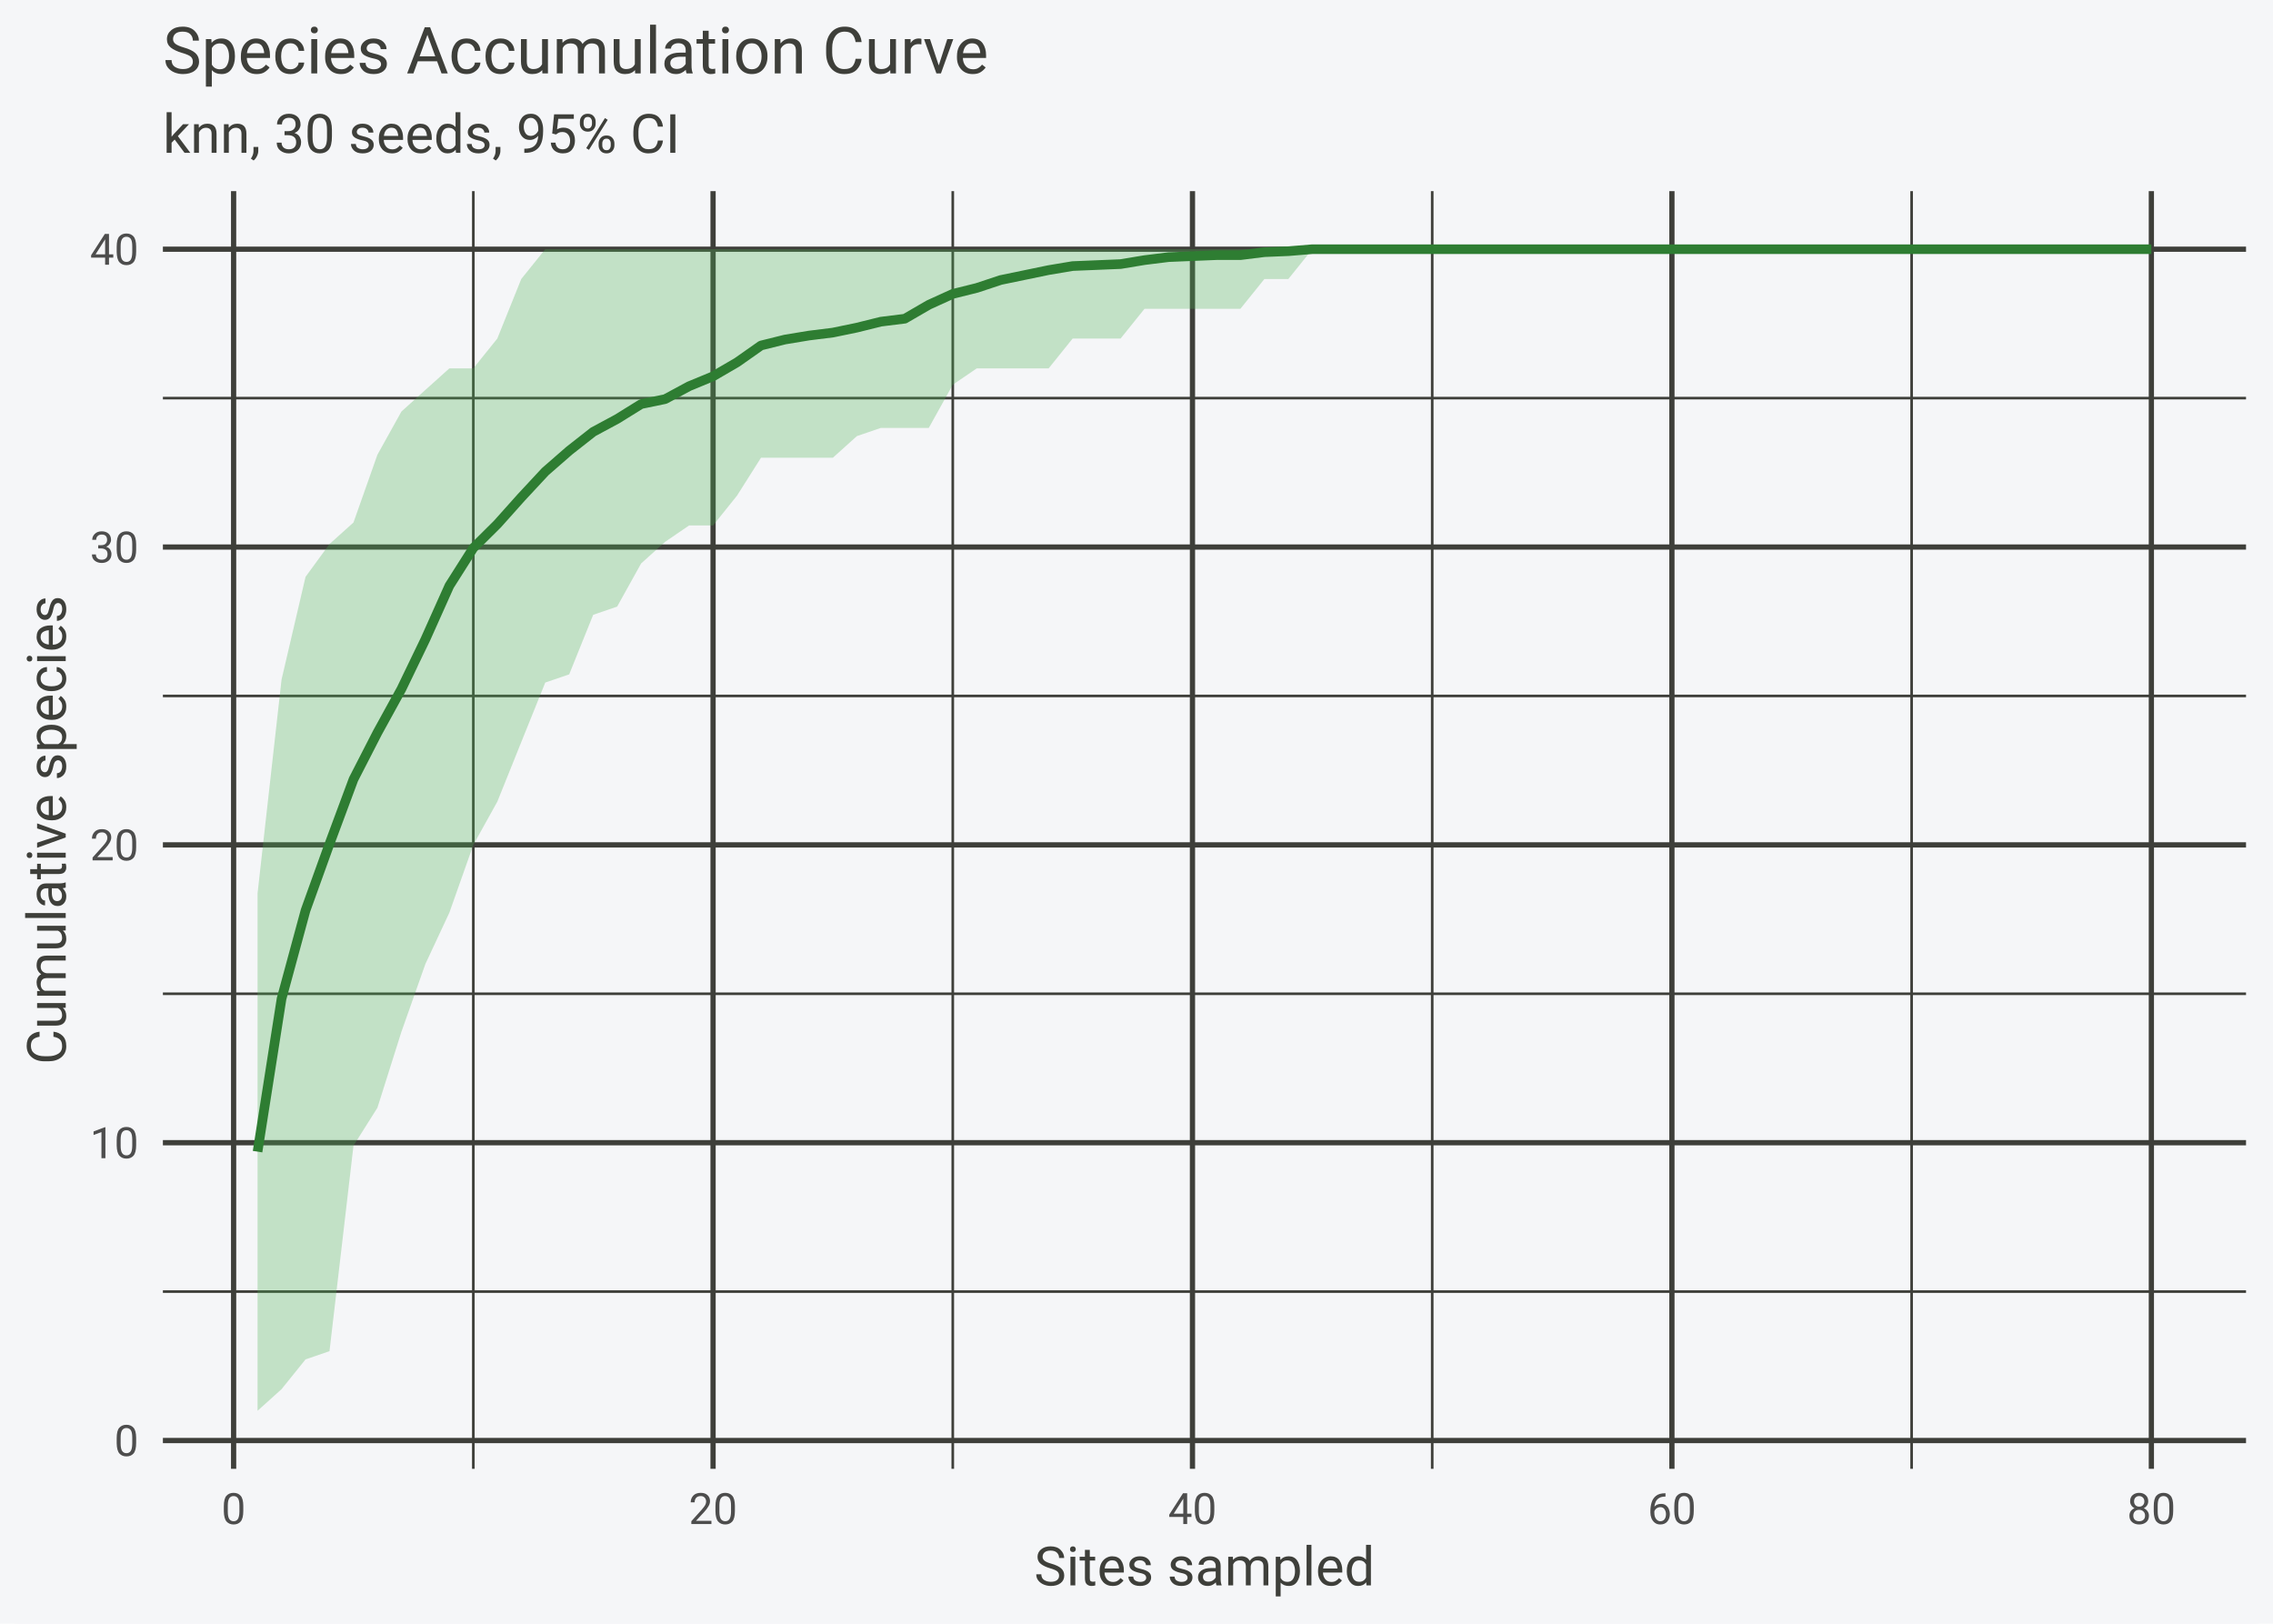
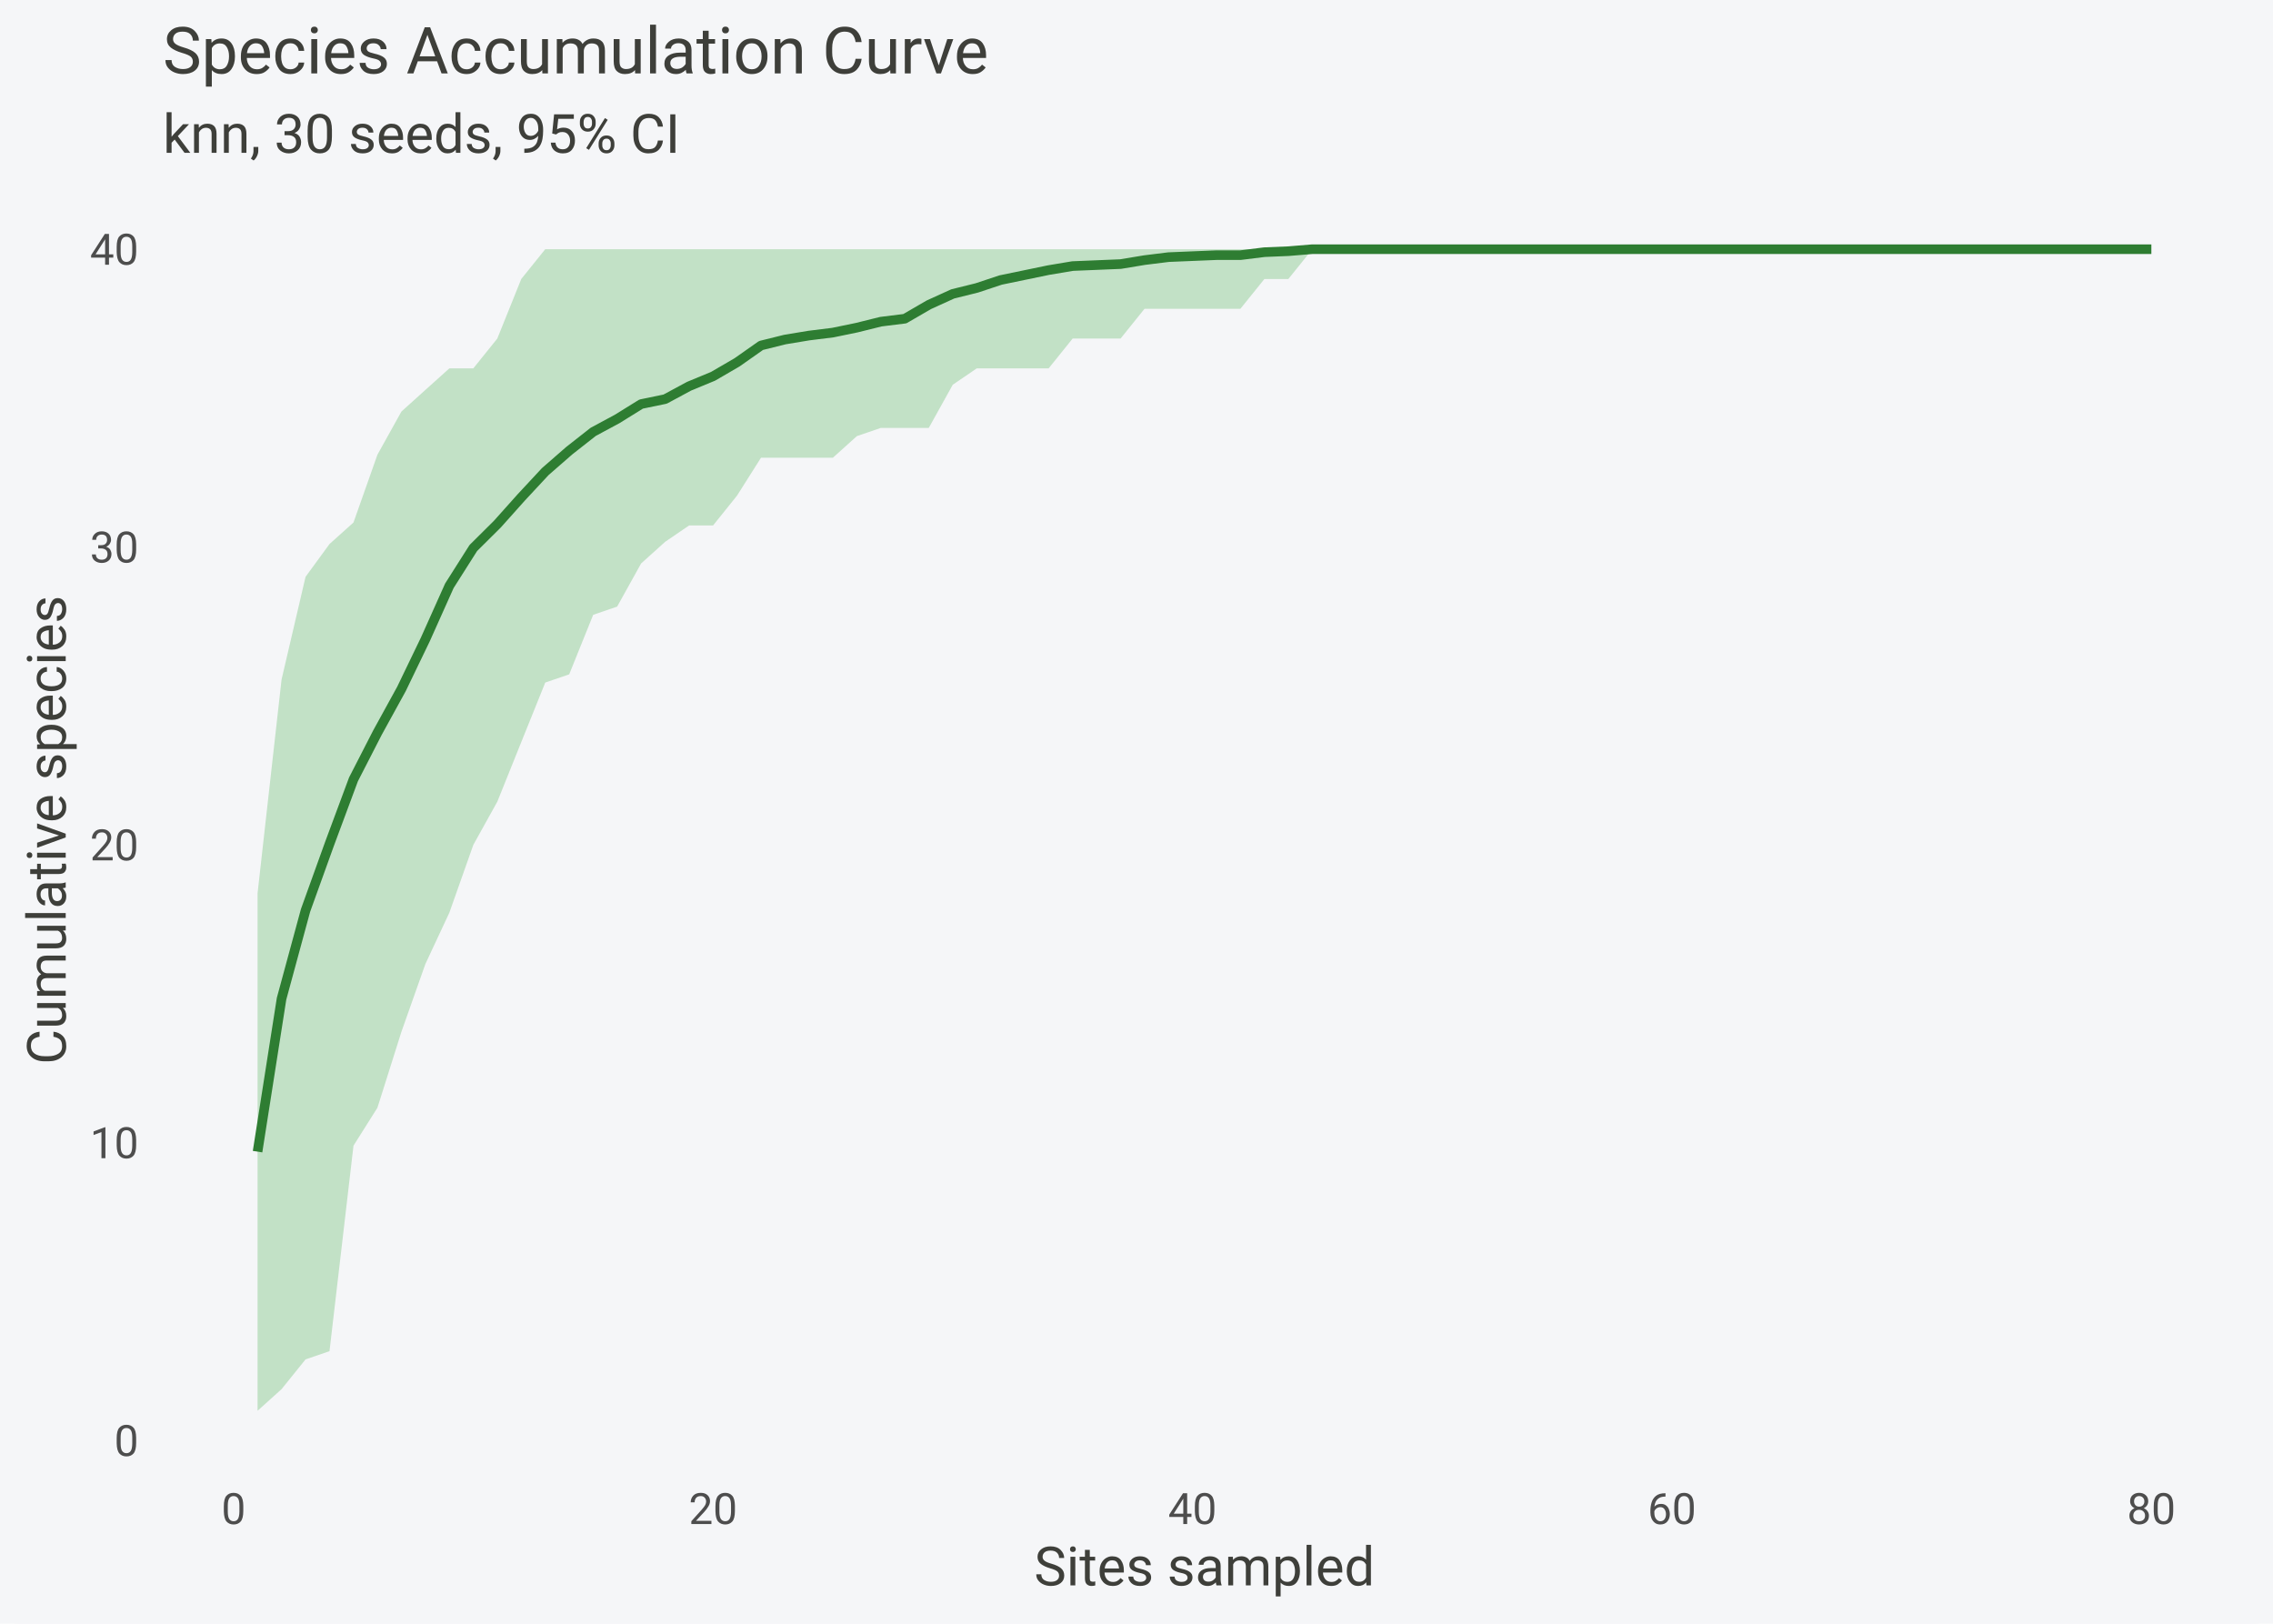
<svg xmlns="http://www.w3.org/2000/svg" width="504.00pt" height="360.00pt" viewBox="0 0 504.00 360.00">
  <g class="svglite">
    <defs>
      <style type="text/css">
    /* theme-aware-processed */
    .svglite line, .svglite polyline, .svglite polygon, .svglite path, .svglite circle {
      fill: none;
      stroke: #3E3F3A;
      stroke-linecap: round;
      stroke-linejoin: round;
      stroke-miterlimit: 10.00;
    }
    .svglite &gt; g &gt; rect {
      fill: none;
      stroke: #3E3F3A;
      stroke-linecap: round;
      stroke-linejoin: round;
      stroke-miterlimit: 10.00;
    }
    .svglite text {
      white-space: pre;
      fill: #3E3F3A;
    }
    .svglite g.glyphgroup path {
      fill: inherit;
      stroke: none;
    }
  </style>
    </defs>
    <rect width="100%" height="100%" style="stroke: none; fill: #F5F6F8;" />
    <defs>
      <clipPath id="cpMC4wMHw1MDQuMDB8MC4wMHwzNjAuMDA=">
        <rect x="0.00" y="0.00" width="504.00" height="360.00" />
      </clipPath>
    </defs>
    <g clip-path="url(#cpMC4wMHw1MDQuMDB8MC4wMHwzNjAuMDA=)">
      <rect rx="4" x="0.00" y="0.00" width="504.00" height="360.00" style="stroke-width: 1.16; stroke: none; fill: #F5F6F8;" />
    </g>
    <defs>
      <clipPath id="cpMzYuMTJ8NDk4LjAyfDQyLjM4fDMyNS42NQ==">
        <rect x="36.12" y="42.38" width="461.90" height="283.28" />
      </clipPath>
    </defs>
    <g clip-path="url(#cpMzYuMTJ8NDk4LjAyfDQyLjM4fDMyNS42NQ==)">
-       <polyline points="36.12,286.36 498.02,286.36 " style="stroke-width: 0.58; stroke: #3E3F3A; stroke-linecap: butt;" />
-       <polyline points="36.12,220.33 498.02,220.33 " style="stroke-width: 0.58; stroke: #3E3F3A; stroke-linecap: butt;" />
-       <polyline points="36.12,154.30 498.02,154.30 " style="stroke-width: 0.58; stroke: #3E3F3A; stroke-linecap: butt;" />
-       <polyline points="36.12,88.27 498.02,88.27 " style="stroke-width: 0.58; stroke: #3E3F3A; stroke-linecap: butt;" />
-       <polyline points="104.95,325.65 104.95,42.38 " style="stroke-width: 0.58; stroke: #3E3F3A; stroke-linecap: butt;" />
-       <polyline points="211.26,325.65 211.26,42.38 " style="stroke-width: 0.58; stroke: #3E3F3A; stroke-linecap: butt;" />
-       <polyline points="317.57,325.65 317.57,42.38 " style="stroke-width: 0.58; stroke: #3E3F3A; stroke-linecap: butt;" />
-       <polyline points="423.87,325.65 423.87,42.38 " style="stroke-width: 0.58; stroke: #3E3F3A; stroke-linecap: butt;" />
-       <polyline points="36.12,319.38 498.02,319.38 " style="stroke-width: 1.16; stroke: #3E3F3A; stroke-linecap: butt;" />
-       <polyline points="36.12,253.35 498.02,253.35 " style="stroke-width: 1.16; stroke: #3E3F3A; stroke-linecap: butt;" />
-       <polyline points="36.12,187.32 498.02,187.32 " style="stroke-width: 1.16; stroke: #3E3F3A; stroke-linecap: butt;" />
-       <polyline points="36.12,121.28 498.02,121.28 " style="stroke-width: 1.16; stroke: #3E3F3A; stroke-linecap: butt;" />
-       <polyline points="36.12,55.25 498.02,55.25 " style="stroke-width: 1.16; stroke: #3E3F3A; stroke-linecap: butt;" />
-       <polyline points="51.80,325.65 51.80,42.38 " style="stroke-width: 1.16; stroke: #3E3F3A; stroke-linecap: butt;" />
-       <polyline points="158.11,325.65 158.11,42.38 " style="stroke-width: 1.16; stroke: #3E3F3A; stroke-linecap: butt;" />
-       <polyline points="264.41,325.65 264.41,42.38 " style="stroke-width: 1.16; stroke: #3E3F3A; stroke-linecap: butt;" />
-       <polyline points="370.72,325.65 370.72,42.38 " style="stroke-width: 1.16; stroke: #3E3F3A; stroke-linecap: butt;" />
-       <polyline points="477.03,325.65 477.03,42.38 " style="stroke-width: 1.16; stroke: #3E3F3A; stroke-linecap: butt;" />
      <polygon points="57.11,198.05 62.43,150.67 67.75,127.89 73.06,120.62 78.38,115.84 83.69,100.81 89.01,91.24 94.32,86.45 99.64,81.67 104.95,81.67 110.27,75.06 115.58,61.86 120.90,55.25 126.21,55.25 131.53,55.25 136.84,55.25 142.16,55.25 147.48,55.25 152.79,55.25 158.11,55.25 163.42,55.25 168.74,55.25 174.05,55.25 179.37,55.25 184.68,55.25 190.00,55.25 195.31,55.25 200.63,55.25 205.94,55.25 211.26,55.25 216.58,55.25 221.89,55.25 227.21,55.25 232.52,55.25 237.84,55.25 243.15,55.25 248.47,55.25 253.78,55.25 259.10,55.25 264.41,55.25 269.73,55.25 275.04,55.25 280.36,55.25 285.67,55.25 290.99,55.25 296.31,55.25 301.62,55.25 306.94,55.25 312.25,55.25 317.57,55.25 322.88,55.25 328.20,55.25 333.51,55.25 338.83,55.25 344.14,55.25 349.46,55.25 354.77,55.25 360.09,55.25 365.40,55.25 370.72,55.25 376.04,55.25 381.35,55.25 386.67,55.25 391.98,55.25 397.30,55.25 402.61,55.25 407.93,55.25 413.24,55.25 418.56,55.25 423.87,55.25 429.19,55.25 434.50,55.25 439.82,55.25 445.13,55.25 450.45,55.25 455.77,55.25 461.08,55.25 466.40,55.25 471.71,55.25 477.03,55.25 477.03,55.25 471.71,55.25 466.40,55.25 461.08,55.25 455.77,55.25 450.45,55.25 445.13,55.25 439.82,55.25 434.50,55.25 429.19,55.25 423.87,55.25 418.56,55.25 413.24,55.25 407.93,55.25 402.61,55.25 397.30,55.25 391.98,55.25 386.67,55.25 381.35,55.25 376.04,55.25 370.72,55.25 365.40,55.25 360.09,55.25 354.77,55.25 349.46,55.25 344.14,55.25 338.83,55.25 333.51,55.25 328.20,55.25 322.88,55.25 317.57,55.25 312.25,55.25 306.94,55.25 301.62,55.25 296.31,55.25 290.99,55.25 285.67,61.86 280.36,61.86 275.04,68.46 269.73,68.46 264.41,68.46 259.10,68.46 253.78,68.46 248.47,75.06 243.15,75.06 237.84,75.06 232.52,81.67 227.21,81.67 221.89,81.67 216.58,81.67 211.26,85.30 205.94,94.87 200.63,94.87 195.31,94.87 190.00,96.69 184.68,101.48 179.37,101.48 174.05,101.48 168.74,101.48 163.42,109.89 158.11,116.50 152.79,116.50 147.48,120.13 142.16,124.92 136.84,134.49 131.53,136.31 126.21,149.51 120.90,151.33 115.58,164.54 110.27,177.74 104.95,187.32 99.64,202.34 94.32,213.73 89.01,228.75 83.69,245.59 78.38,254.01 73.06,299.57 67.75,301.39 62.43,307.99 57.11,312.78 " style="stroke-width: 0.00; stroke: none; stroke-linecap: butt; fill: #4CAF50; fill-opacity: 0.30;" />
      <polyline points="57.11,198.05 62.43,150.67 67.75,127.89 73.06,120.62 78.38,115.84 83.69,100.81 89.01,91.24 94.32,86.45 99.64,81.67 104.95,81.67 110.27,75.06 115.58,61.86 120.90,55.25 126.21,55.25 131.53,55.25 136.84,55.25 142.16,55.25 147.48,55.25 152.79,55.25 158.11,55.25 163.42,55.25 168.74,55.25 174.05,55.25 179.37,55.25 184.68,55.25 190.00,55.25 195.31,55.25 200.63,55.25 205.94,55.25 211.26,55.25 216.58,55.25 221.89,55.25 227.21,55.25 232.52,55.25 237.84,55.25 243.15,55.25 248.47,55.25 253.78,55.25 259.10,55.25 264.41,55.25 269.73,55.25 275.04,55.25 280.36,55.25 285.67,55.25 290.99,55.25 296.31,55.25 301.62,55.25 306.94,55.25 312.25,55.25 317.57,55.25 322.88,55.25 328.20,55.25 333.51,55.25 338.83,55.25 344.14,55.25 349.46,55.25 354.77,55.25 360.09,55.25 365.40,55.25 370.72,55.25 376.04,55.25 381.35,55.25 386.67,55.25 391.98,55.25 397.30,55.25 402.61,55.25 407.93,55.25 413.24,55.25 418.56,55.25 423.87,55.25 429.19,55.25 434.50,55.25 439.82,55.25 445.13,55.25 450.45,55.25 455.77,55.25 461.08,55.25 466.40,55.25 471.71,55.25 477.03,55.25 " style="stroke-width: 1.16; stroke: none; stroke-linecap: butt;" />
      <polyline points="477.03,55.25 471.71,55.25 466.40,55.25 461.08,55.25 455.77,55.25 450.45,55.25 445.13,55.25 439.82,55.25 434.50,55.25 429.19,55.25 423.87,55.25 418.56,55.25 413.24,55.25 407.93,55.25 402.61,55.25 397.30,55.25 391.98,55.25 386.67,55.25 381.35,55.25 376.04,55.25 370.72,55.25 365.40,55.25 360.09,55.25 354.77,55.25 349.46,55.25 344.14,55.25 338.83,55.25 333.51,55.25 328.20,55.25 322.88,55.25 317.57,55.25 312.25,55.25 306.94,55.25 301.62,55.25 296.31,55.25 290.99,55.25 285.67,61.86 280.36,61.86 275.04,68.46 269.73,68.46 264.41,68.46 259.10,68.46 253.78,68.46 248.47,75.06 243.15,75.06 237.84,75.06 232.52,81.67 227.21,81.67 221.89,81.67 216.58,81.67 211.26,85.30 205.94,94.87 200.63,94.87 195.31,94.87 190.00,96.69 184.68,101.48 179.37,101.48 174.05,101.48 168.74,101.48 163.42,109.89 158.11,116.50 152.79,116.50 147.48,120.13 142.16,124.92 136.84,134.49 131.53,136.31 126.21,149.51 120.90,151.33 115.58,164.54 110.27,177.74 104.95,187.32 99.64,202.34 94.32,213.73 89.01,228.75 83.69,245.59 78.38,254.01 73.06,299.57 67.75,301.39 62.43,307.99 57.11,312.78 " style="stroke-width: 1.16; stroke: none; stroke-linecap: butt;" />
      <polyline points="57.11,255.33 62.43,221.43 67.75,201.84 73.06,187.10 78.38,172.79 83.69,162.44 89.01,152.76 94.32,141.75 99.64,129.87 104.95,121.50 110.27,116.22 115.58,110.28 120.90,104.56 126.21,99.93 131.53,95.75 136.84,92.89 142.16,89.59 147.48,88.49 152.79,85.63 158.11,83.43 163.42,80.34 168.74,76.60 174.05,75.28 179.37,74.40 184.68,73.74 190.00,72.64 195.31,71.32 200.63,70.66 205.94,67.58 211.26,65.16 216.58,63.84 221.89,62.08 227.21,60.98 232.52,59.88 237.84,58.99 243.15,58.77 248.47,58.55 253.78,57.67 259.10,57.01 264.41,56.79 269.73,56.57 275.04,56.57 280.36,55.91 285.67,55.69 290.99,55.25 296.31,55.25 301.62,55.25 306.94,55.25 312.25,55.25 317.57,55.25 322.88,55.25 328.20,55.25 333.51,55.25 338.83,55.25 344.14,55.25 349.46,55.25 354.77,55.25 360.09,55.25 365.40,55.25 370.72,55.25 376.04,55.25 381.35,55.25 386.67,55.25 391.98,55.25 397.30,55.25 402.61,55.25 407.93,55.25 413.24,55.25 418.56,55.25 423.87,55.25 429.19,55.25 434.50,55.25 439.82,55.25 445.13,55.25 450.45,55.25 455.77,55.25 461.08,55.25 466.40,55.25 471.71,55.25 477.03,55.25 " style="stroke-width: 2.13; stroke: #2E7D32; stroke-linecap: butt;" />
    </g>
    <g clip-path="url(#cpMC4wMHw1MDQuMDB8MC4wMHwzNjAuMDA=)">
      <text x="30.74" y="322.81" text-anchor="end" style="font-size: 9.60px;fill: #4D4D4D; font-family: &quot;Roboto&quot;, -apple-system, BlinkMacSystemFont, &quot;Segoe UI&quot;, system-ui, sans-serif;" textLength="5.33px" lengthAdjust="spacingAndGlyphs">0</text>
      <text x="30.74" y="256.78" text-anchor="end" style="font-size: 9.60px;fill: #4D4D4D; font-family: &quot;Roboto&quot;, -apple-system, BlinkMacSystemFont, &quot;Segoe UI&quot;, system-ui, sans-serif;" textLength="10.66px" lengthAdjust="spacingAndGlyphs">10</text>
      <text x="30.74" y="190.75" text-anchor="end" style="font-size: 9.60px;fill: #4D4D4D; font-family: &quot;Roboto&quot;, -apple-system, BlinkMacSystemFont, &quot;Segoe UI&quot;, system-ui, sans-serif;" textLength="10.66px" lengthAdjust="spacingAndGlyphs">20</text>
      <text x="30.74" y="124.72" text-anchor="end" style="font-size: 9.60px;fill: #4D4D4D; font-family: &quot;Roboto&quot;, -apple-system, BlinkMacSystemFont, &quot;Segoe UI&quot;, system-ui, sans-serif;" textLength="10.66px" lengthAdjust="spacingAndGlyphs">30</text>
      <text x="30.74" y="58.69" text-anchor="end" style="font-size: 9.60px;fill: #4D4D4D; font-family: &quot;Roboto&quot;, -apple-system, BlinkMacSystemFont, &quot;Segoe UI&quot;, system-ui, sans-serif;" textLength="10.66px" lengthAdjust="spacingAndGlyphs">40</text>
      <text x="51.80" y="337.90" text-anchor="middle" style="font-size: 9.60px;fill: #4D4D4D; font-family: &quot;Roboto&quot;, -apple-system, BlinkMacSystemFont, &quot;Segoe UI&quot;, system-ui, sans-serif;" textLength="5.33px" lengthAdjust="spacingAndGlyphs">0</text>
      <text x="158.11" y="337.90" text-anchor="middle" style="font-size: 9.60px;fill: #4D4D4D; font-family: &quot;Roboto&quot;, -apple-system, BlinkMacSystemFont, &quot;Segoe UI&quot;, system-ui, sans-serif;" textLength="10.66px" lengthAdjust="spacingAndGlyphs">20</text>
      <text x="264.41" y="337.90" text-anchor="middle" style="font-size: 9.60px;fill: #4D4D4D; font-family: &quot;Roboto&quot;, -apple-system, BlinkMacSystemFont, &quot;Segoe UI&quot;, system-ui, sans-serif;" textLength="10.66px" lengthAdjust="spacingAndGlyphs">40</text>
      <text x="370.72" y="337.90" text-anchor="middle" style="font-size: 9.60px;fill: #4D4D4D; font-family: &quot;Roboto&quot;, -apple-system, BlinkMacSystemFont, &quot;Segoe UI&quot;, system-ui, sans-serif;" textLength="10.66px" lengthAdjust="spacingAndGlyphs">60</text>
      <text x="477.03" y="337.90" text-anchor="middle" style="font-size: 9.60px;fill: #4D4D4D; font-family: &quot;Roboto&quot;, -apple-system, BlinkMacSystemFont, &quot;Segoe UI&quot;, system-ui, sans-serif;" textLength="10.66px" lengthAdjust="spacingAndGlyphs">80</text>
      <text x="267.07" y="351.50" text-anchor="middle" style="font-size: 12.00px; font-family: &quot;Roboto&quot;, -apple-system, BlinkMacSystemFont, &quot;Segoe UI&quot;, system-ui, sans-serif;" textLength="75.36px" lengthAdjust="spacingAndGlyphs">Sites sampled</text>
      <text transform="translate(14.57,184.01) rotate(-90)" text-anchor="middle" style="font-size: 12.00px; font-family: &quot;Roboto&quot;, -apple-system, BlinkMacSystemFont, &quot;Segoe UI&quot;, system-ui, sans-serif;" textLength="104.05px" lengthAdjust="spacingAndGlyphs">Cumulative species</text>
      <text x="36.12" y="33.88" style="font-size: 12.00px; font-family: &quot;Roboto&quot;, -apple-system, BlinkMacSystemFont, &quot;Segoe UI&quot;, system-ui, sans-serif;" textLength="120.69px" lengthAdjust="spacingAndGlyphs">knn, 30 seeds, 95% CI</text>
      <text x="36.12" y="16.28" style="font-size: 14.40px; font-family: &quot;Roboto&quot;, -apple-system, BlinkMacSystemFont, &quot;Segoe UI&quot;, system-ui, sans-serif;" textLength="183.19px" lengthAdjust="spacingAndGlyphs">Species Accumulation Curve</text>
    </g>
  </g>
</svg>
